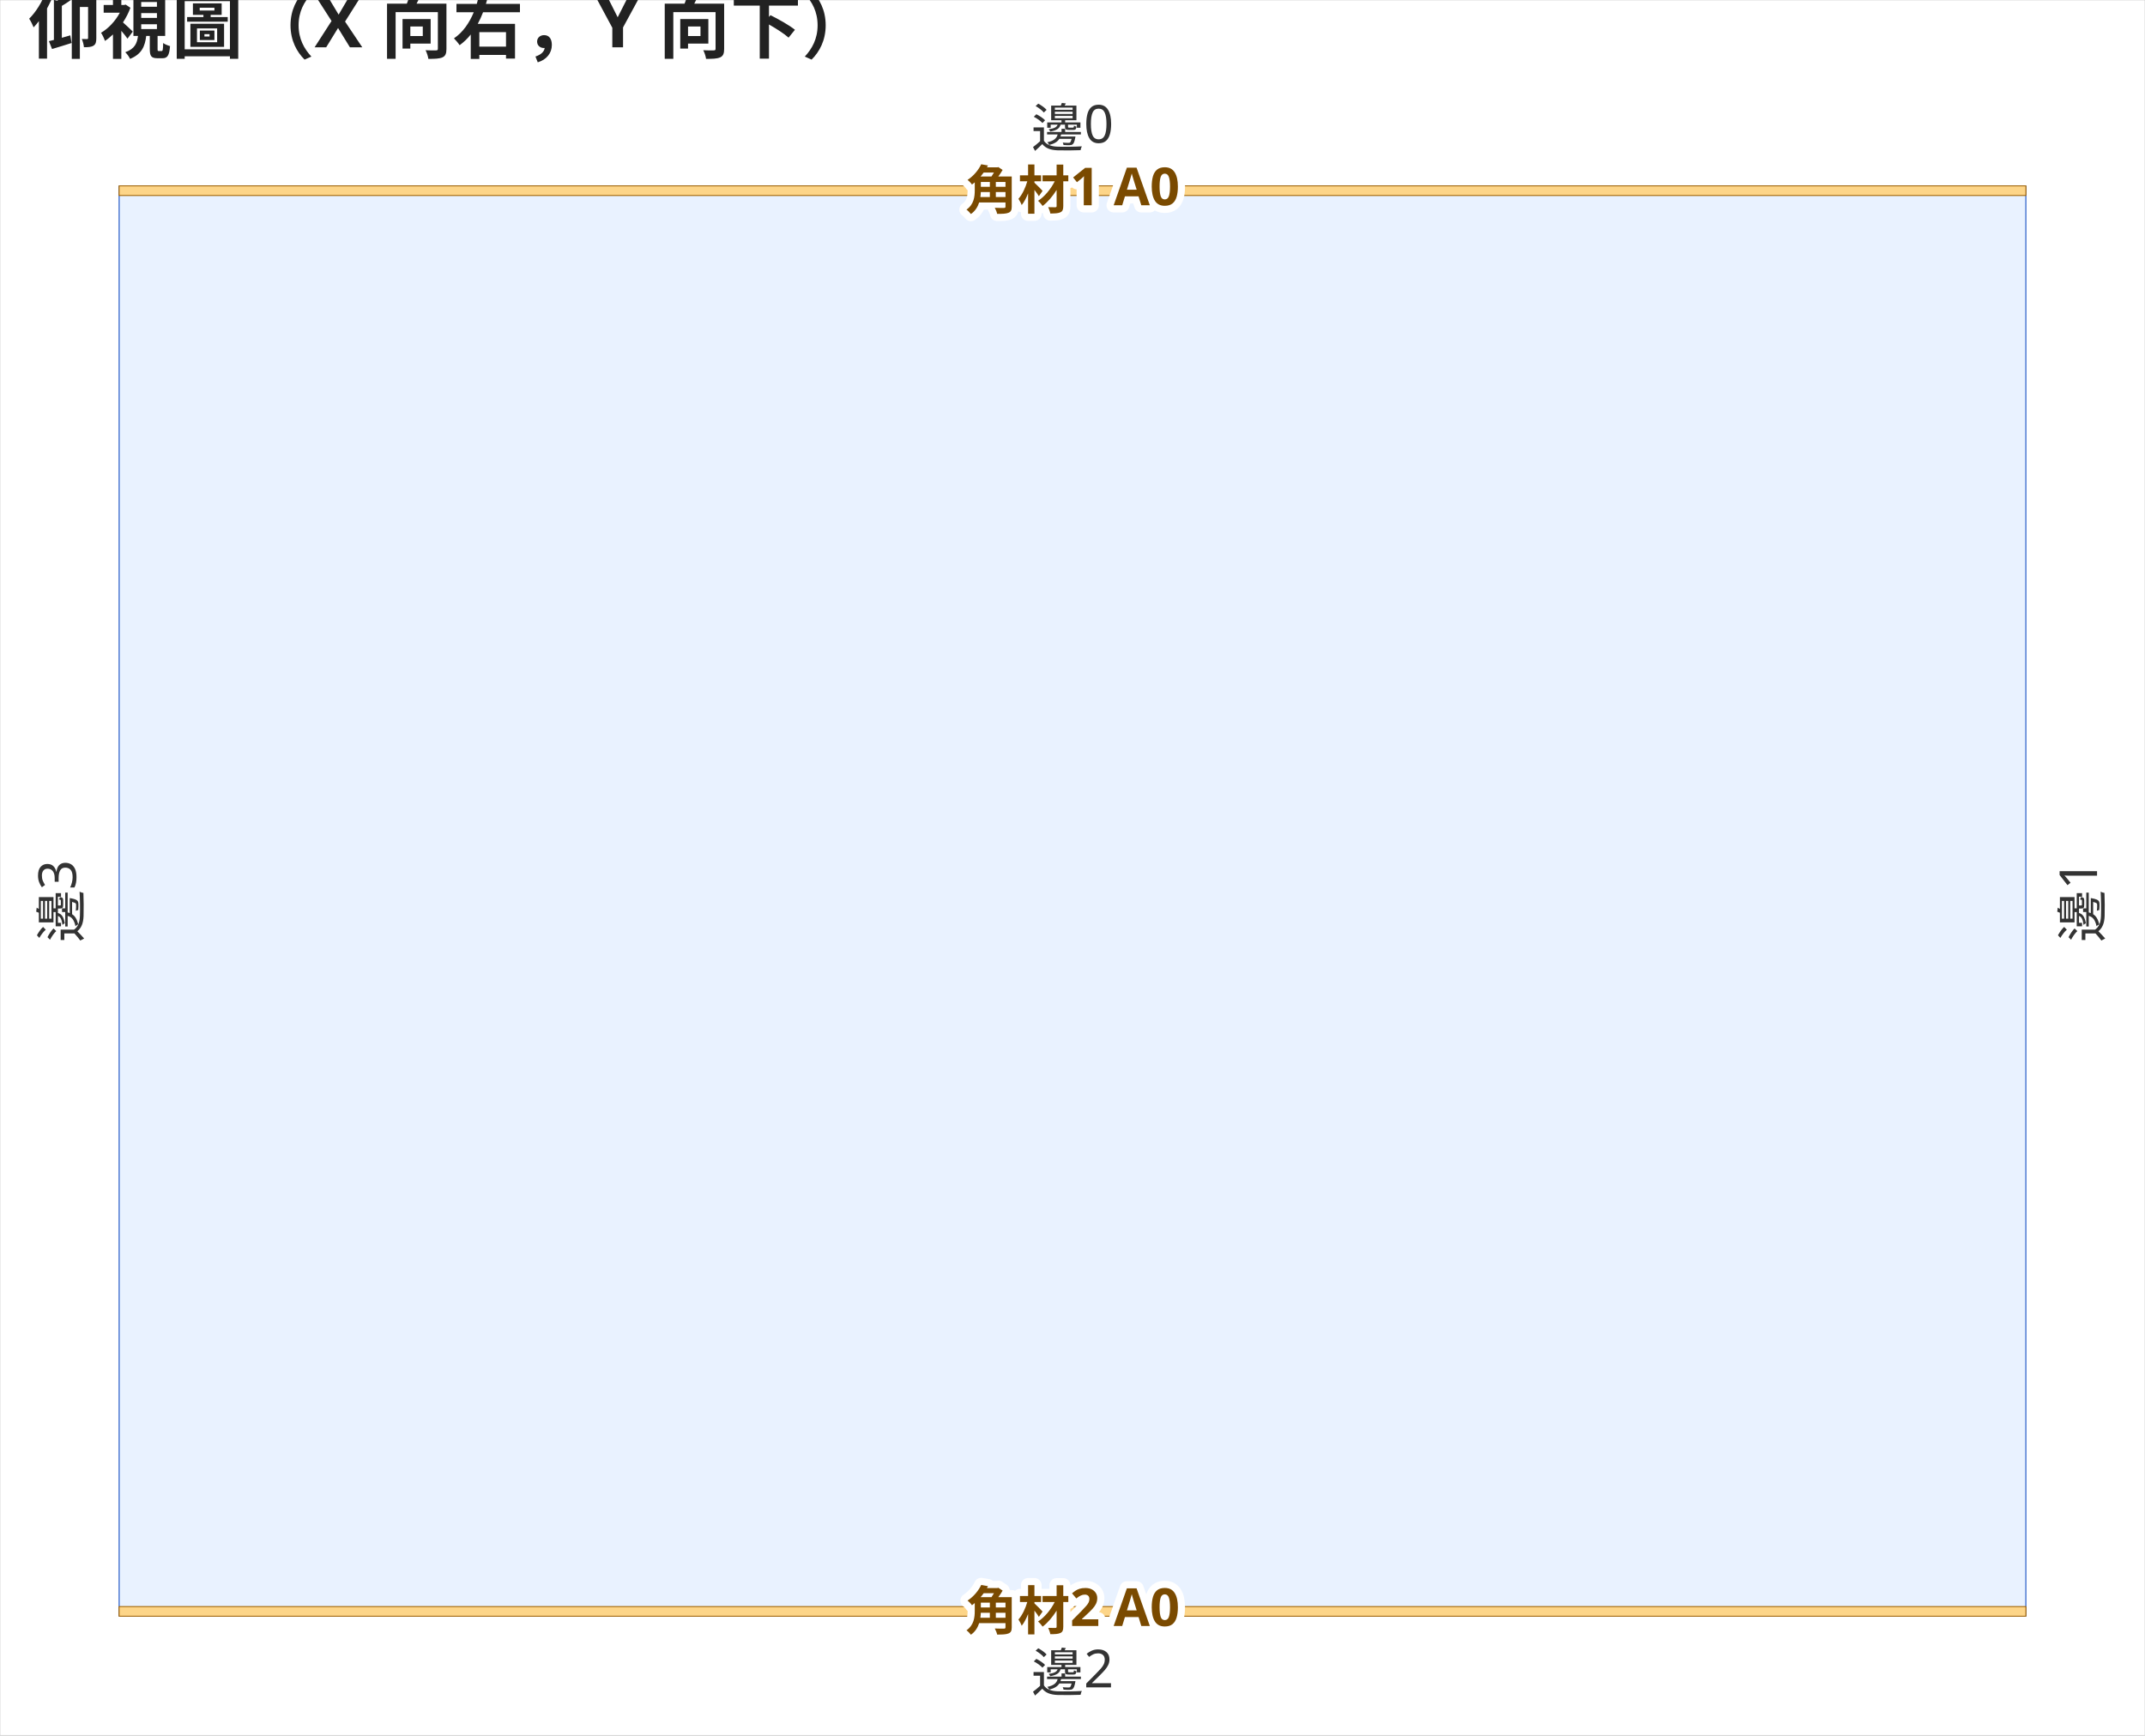
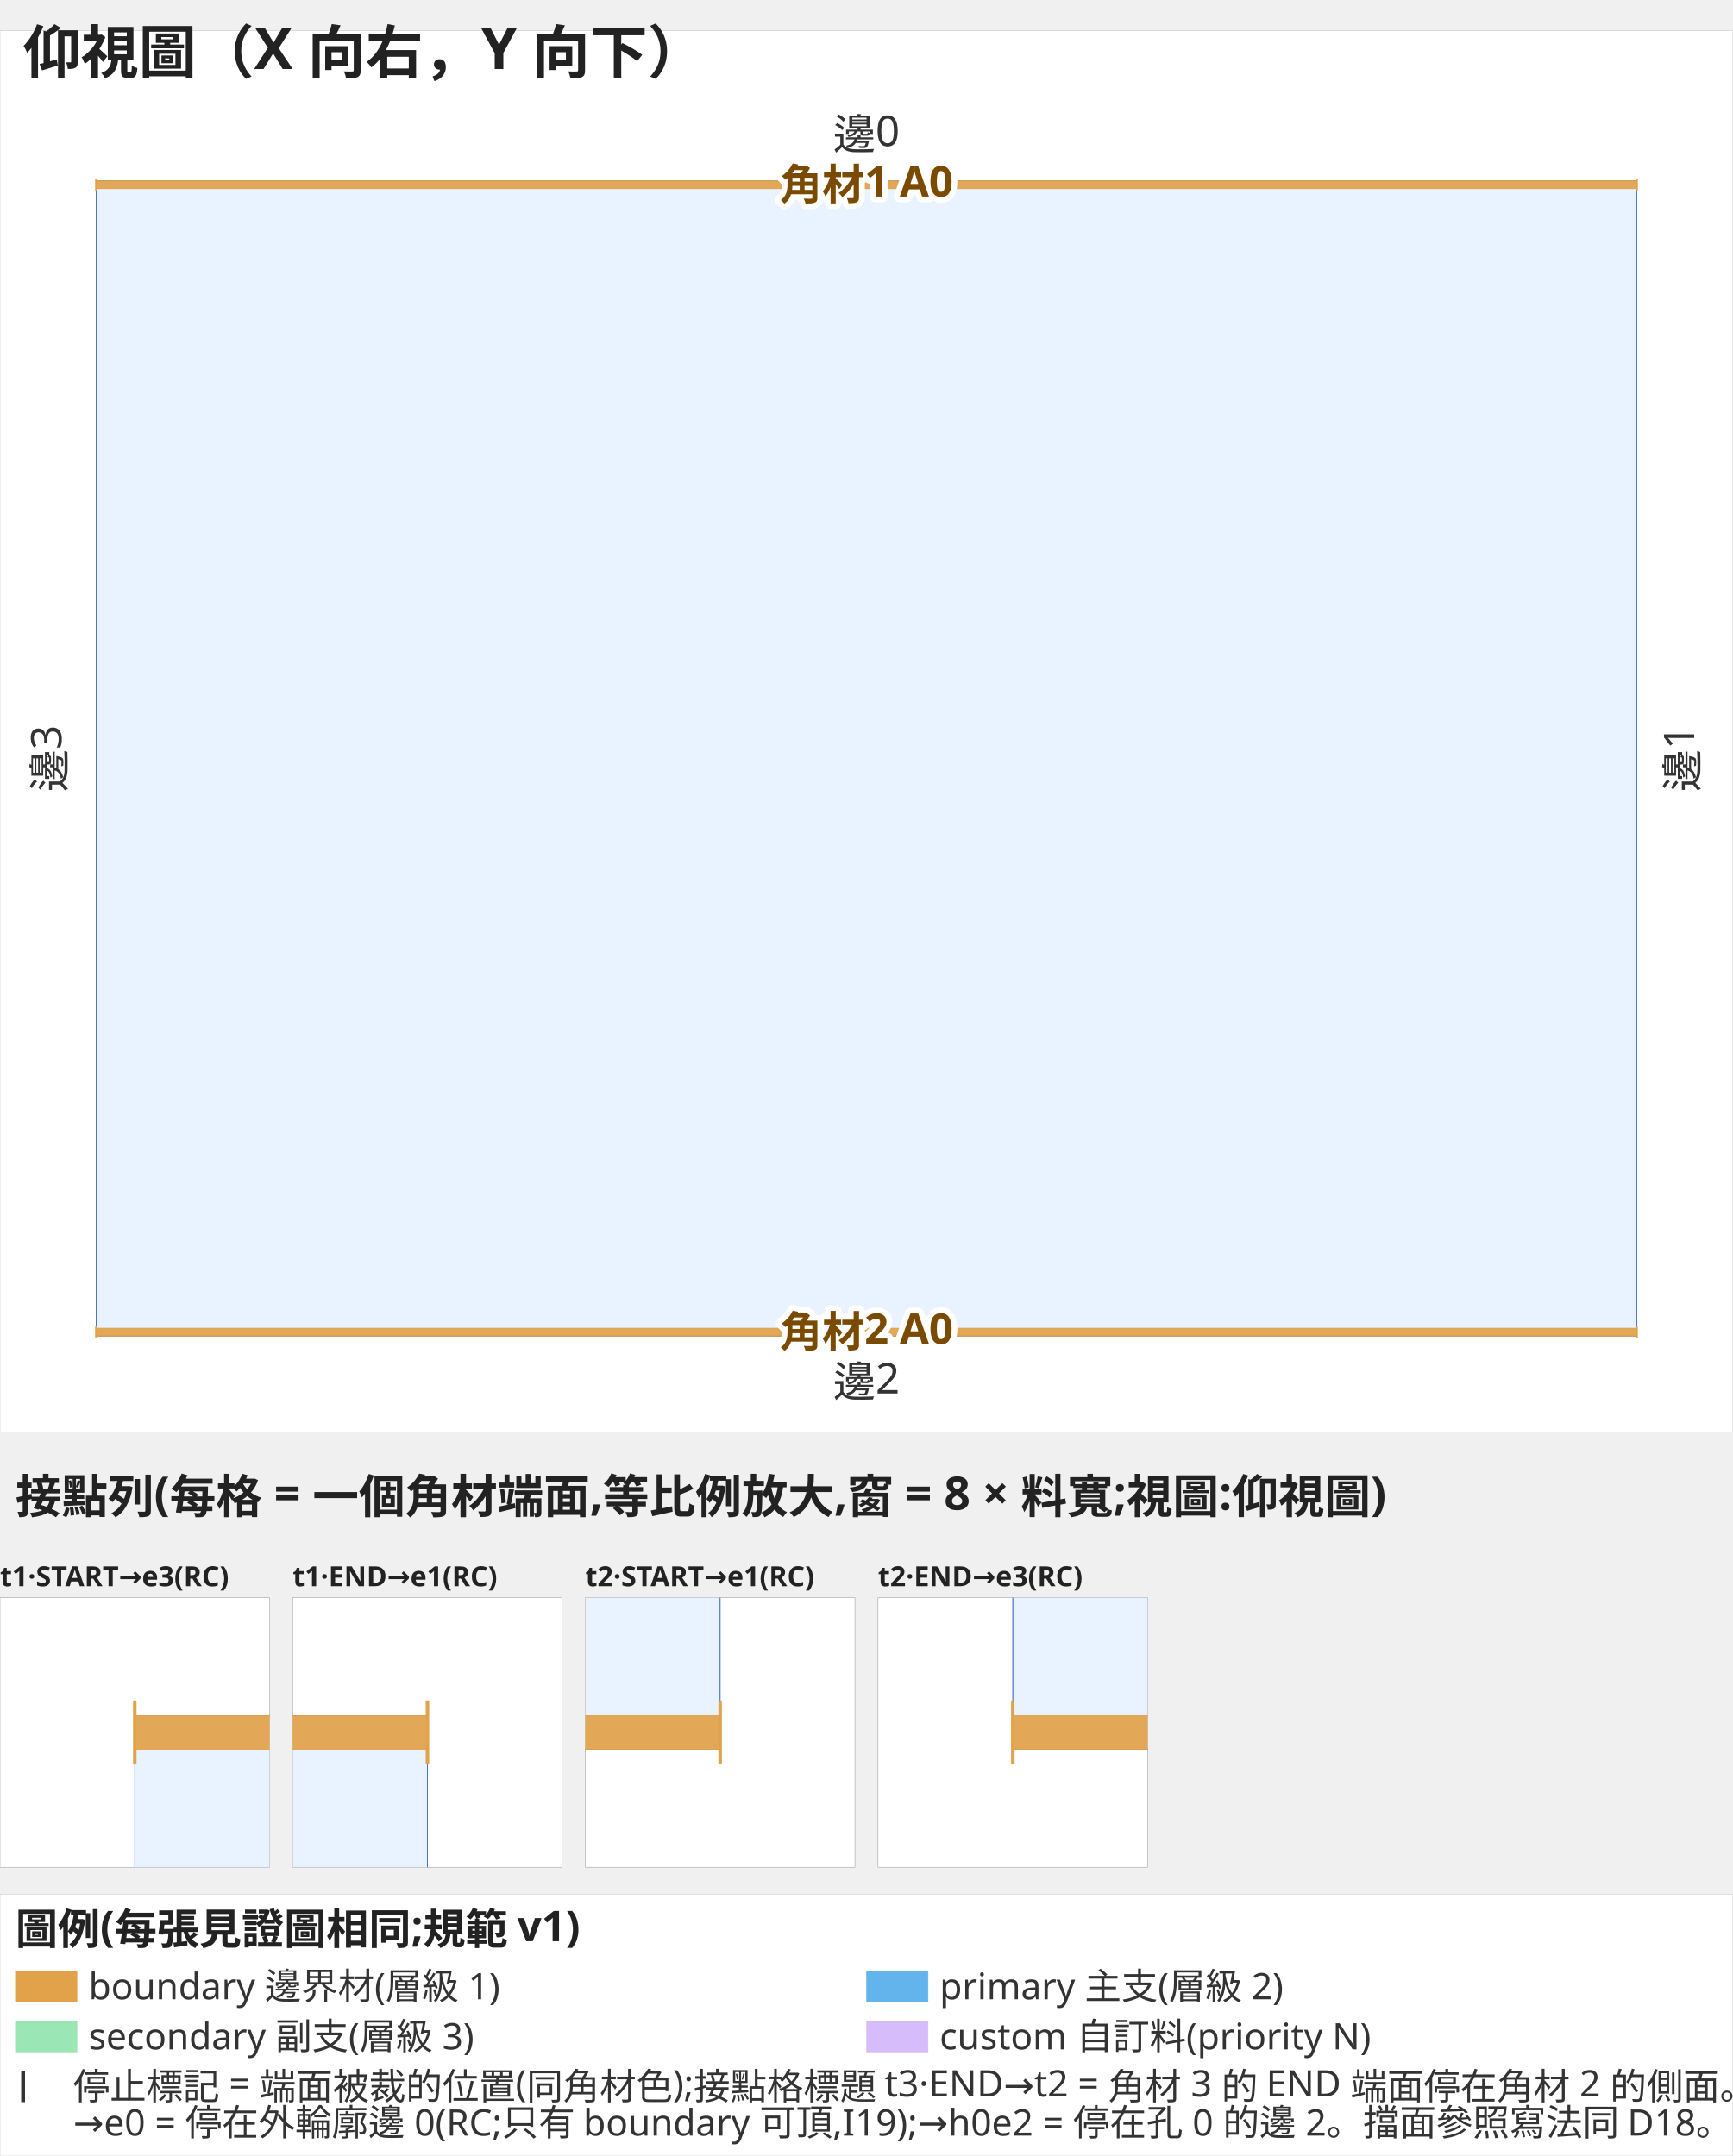
- <svg xmlns="http://www.w3.org/2000/svg" width="100%" viewBox="0 1540 4500 3640" data-full="0 0 8300 5180">
+ <svg xmlns="http://www.w3.org/2000/svg" width="100%" viewBox="0 1460 4500 5600" data-full="0 1460 4500 5600">
  <style>
  polygon, line, rect { vector-effect: non-scaling-stroke; }
  .frame { fill: #ffffff; stroke: #bbbbbb; stroke-width: 1px; }
  .title { font: bold 150px sans-serif; fill: #222222; }
  .label { font: 110px sans-serif; fill: #333333; text-anchor: middle; dominant-baseline: middle; }
  .guide-label { text-anchor: start; fill: #b03030; }
  .timber-label { fill: #7a4a00; font-weight: bold; }
  .guide-label, .timber-label { paint-order: stroke; stroke: #ffffff; stroke-width: 30px; stroke-linejoin: round; }
  .surface { fill: #dbe9ff; fill-opacity: 0.6; stroke: #3366cc; stroke-width: 1.5px; }
  .hole { fill: #ffffff; stroke: #3366cc; stroke-width: 1.5px; }
  .edge { stroke: #3366cc; stroke-width: 1.5px; }
  .edge-free { stroke: #e08020; stroke-width: 1.5px; stroke-dasharray: 30 15; }
  .guide { stroke: #cc3333; stroke-width: 1px; stroke-dasharray: 60 30; }
  .timber-face { fill: #ffd27f; fill-opacity: 0.5; stroke: #a06000; stroke-width: 1.5px; }
  .timber-face-near { fill-opacity: 0.85; }
</style>
-   <g transform="translate(250,3200)">
-     <rect class="frame" x="-250" y="-3200" width="4500" height="1240" />
-     <text x="-190" y="-3090" class="title">前視圖（X 向右，Z 向上）</text>
-     <polygon points="0,-2500 4000,-2500 4000,-2500 0,-2500" class="surface" />
-     <line x1="0" y1="-2500" x2="4000" y2="-2500" class="edge" />
-     <line x1="4000" y1="-2500" x2="4000" y2="-2500" class="edge" />
-     <line x1="4000" y1="-2500" x2="0" y2="-2500" class="edge" />
-     <line x1="0" y1="-2500" x2="0" y2="-2500" class="edge" />
-     <polygon points="0,-2500 0,-2520 4000,-2520 4000,-2500" class="timber-face" />
-     <polygon points="0,-2500 4000,-2500 4000,-2520 0,-2520" class="timber-face timber-face-near" />
-     <text x="2000" y="-2510" class="label timber-label">角材1 B0</text>
-     <polygon points="4000,-2500 0,-2500 0,-2520 4000,-2520" class="timber-face" />
-     <polygon points="4000,-2500 4000,-2520 0,-2520 0,-2500" class="timber-face timber-face-near" />
-     <text x="2000" y="-2510" class="label timber-label">角材2 B1</text>
-   </g>
-   <g transform="translate(5050,3200)">
-     <rect class="frame" x="-250" y="-3200" width="3500" height="1240" />
-     <text x="-190" y="-3090" class="title">側視圖（Y 向右，Z 向上）</text>
-     <polygon points="0,-2500 0,-2500 3000,-2500 3000,-2500" class="surface" />
-     <line x1="0" y1="-2500" x2="0" y2="-2500" class="edge" />
-     <line x1="0" y1="-2500" x2="3000" y2="-2500" class="edge" />
-     <line x1="3000" y1="-2500" x2="3000" y2="-2500" class="edge" />
-     <line x1="3000" y1="-2500" x2="0" y2="-2500" class="edge" />
-     <polygon points="0,-2500 0,-2520 20,-2520 20,-2500" class="timber-face" />
-     <polygon points="0,-2500 20,-2500 20,-2520 0,-2520" class="timber-face timber-face-near" />
-     <text x="10" y="-2510" class="label timber-label">角材1 END</text>
-     <polygon points="3000,-2500 2980,-2500 2980,-2520 3000,-2520" class="timber-face" />
-     <polygon points="3000,-2500 3000,-2520 2980,-2520 2980,-2500" class="timber-face timber-face-near" />
-     <text x="2990" y="-2510" class="label timber-label">角材2 START</text>
-   </g>
-   <g transform="translate(250,1930)">
+   <style id="witness">.role-boundary{fill:#e2a24a;stroke:#e2a24a}.role-primary{fill:#63b3ed;stroke:#63b3ed}.role-secondary{fill:#9ae6b4;stroke:#9ae6b4}.role-custom{fill:#d6bcfa;stroke:#d6bcfa}.stop{fill:none;stroke-linecap:butt}.stop-label{font:bold 110px sans-serif;dominant-baseline:middle;paint-order:stroke;stroke:#ffffff;stroke-width:30px;stroke-linejoin:round}.tile-frame{fill:#ffffff;stroke:#888888;stroke-width:1px}.tile-title{font:bold 72px sans-serif;fill:#222222}.tile .label{display:none}.legend-title{font:bold 110px sans-serif;fill:#222222}.legend-text{font:95px sans-serif;fill:#333333;dominant-baseline:middle}.legend-box{fill:#ffffff;stroke:#bbbbbb;stroke-width:1px}.section-title{font:bold 120px sans-serif;fill:#222222}</style>
+   <g transform="translate(250,1930)" data-view="bottom">
    <rect class="frame" x="-250" y="-390" width="4500" height="3640" />
    <text x="-190" y="-280" class="title">仰視圖（X 向右，Y 向下）</text>
    <polygon points="0,0 4000,0 4000,3000 0,3000" class="surface" />
    <line x1="0" y1="0" x2="4000" y2="0" class="edge" />
    <text x="2000" y="-120" class="label">邊0</text>
    <line x1="4000" y1="0" x2="4000" y2="3000" class="edge" />
    <text x="4120" y="1500" class="label" transform="rotate(-90 4120 1500)">邊1</text>
    <line x1="4000" y1="3000" x2="0" y2="3000" class="edge" />
    <text x="2000" y="3120" class="label">邊2</text>
    <line x1="0" y1="3000" x2="0" y2="0" class="edge" />
    <text x="-120" y="1500" class="label" transform="rotate(-90 -120 1500)">邊3</text>
-     <polygon points="0,0 4000,0 4000,20 0,20" class="timber-face" />
-     <polygon points="0,0 0,20 4000,20 4000,0" class="timber-face timber-face-near" />
+     <polygon points="0,0 4000,0 4000,20 0,20" class="timber-face role-boundary" data-t="1" />
+     <polygon points="0,0 0,20 4000,20 4000,0" class="timber-face timber-face-near role-boundary" data-t="1" />
    <text x="2000" y="10" class="label timber-label">角材1 A0</text>
-     <polygon points="4000,3000 0,3000 0,2980 4000,2980" class="timber-face" />
-     <polygon points="4000,3000 4000,2980 0,2980 0,3000" class="timber-face timber-face-near" />
+     <polygon points="4000,3000 0,3000 0,2980 4000,2980" class="timber-face role-boundary" data-t="2" />
+     <polygon points="4000,3000 4000,2980 0,2980 0,3000" class="timber-face timber-face-near role-boundary" data-t="2" />
    <text x="2000" y="2990" class="label timber-label">角材2 A0</text>
+     <line x1="0" y1="-6" x2="0" y2="26" class="stop" stroke="#e2a24a" stroke-width="6" data-joint="t1.START" />
+     <line x1="4000" y1="-6" x2="4000" y2="26" class="stop" stroke="#e2a24a" stroke-width="6" data-joint="t1.END" />
+     <line x1="4000" y1="2974" x2="4000" y2="3006" class="stop" stroke="#e2a24a" stroke-width="6" data-joint="t2.START" />
+     <line x1="0" y1="2974" x2="0" y2="3006" class="stop" stroke="#e2a24a" stroke-width="6" data-joint="t2.END" />
  </g>
+   <text x="40" y="5390" class="section-title">接點列(每格 = 一個角材端面,等比例放大,窗 = 8 × 料寬;視圖:仰視圖)</text>
+   <text x="0" y="5580" class="tile-title">t1·START→e3(RC)</text>
+   <rect x="0" y="5610" width="700" height="700" class="tile-frame" />
+   <svg x="0" y="5610" width="700" height="700" viewBox="-80 -70 160 160" preserveAspectRatio="xMidYMid meet" class="tile" data-joint="t1.START">
+     <polygon points="0,0 4000,0 4000,3000 0,3000" class="surface" />
+     <line x1="0" y1="0" x2="4000" y2="0" class="edge" />
+     <line x1="4000" y1="0" x2="4000" y2="3000" class="edge" />
+     <line x1="4000" y1="3000" x2="0" y2="3000" class="edge" />
+     <line x1="0" y1="3000" x2="0" y2="0" class="edge" />
+     <polygon points="0,0 4000,0 4000,20 0,20" class="timber-face role-boundary" data-t="1" />
+     <polygon points="0,0 0,20 4000,20 4000,0" class="timber-face timber-face-near role-boundary" data-t="1" />
+     <polygon points="4000,3000 0,3000 0,2980 4000,2980" class="timber-face role-boundary" data-t="2" />
+     <polygon points="4000,3000 4000,2980 0,2980 0,3000" class="timber-face timber-face-near role-boundary" data-t="2" />
+     <line x1="0" y1="-9" x2="0" y2="29" class="stop" stroke="#e2a24a" stroke-width="9" data-joint="t1.START" />
+   </svg>
+   <text x="760" y="5580" class="tile-title">t1·END→e1(RC)</text>
+   <rect x="760" y="5610" width="700" height="700" class="tile-frame" />
+   <svg x="760" y="5610" width="700" height="700" viewBox="3920 -70 160 160" preserveAspectRatio="xMidYMid meet" class="tile" data-joint="t1.END">
+     <polygon points="0,0 4000,0 4000,3000 0,3000" class="surface" />
+     <line x1="0" y1="0" x2="4000" y2="0" class="edge" />
+     <line x1="4000" y1="0" x2="4000" y2="3000" class="edge" />
+     <line x1="4000" y1="3000" x2="0" y2="3000" class="edge" />
+     <line x1="0" y1="3000" x2="0" y2="0" class="edge" />
+     <polygon points="0,0 4000,0 4000,20 0,20" class="timber-face role-boundary" data-t="1" />
+     <polygon points="0,0 0,20 4000,20 4000,0" class="timber-face timber-face-near role-boundary" data-t="1" />
+     <polygon points="4000,3000 0,3000 0,2980 4000,2980" class="timber-face role-boundary" data-t="2" />
+     <polygon points="4000,3000 4000,2980 0,2980 0,3000" class="timber-face timber-face-near role-boundary" data-t="2" />
+     <line x1="4000" y1="-9" x2="4000" y2="29" class="stop" stroke="#e2a24a" stroke-width="9" data-joint="t1.END" />
+   </svg>
+   <text x="1520" y="5580" class="tile-title">t2·START→e1(RC)</text>
+   <rect x="1520" y="5610" width="700" height="700" class="tile-frame" />
+   <svg x="1520" y="5610" width="700" height="700" viewBox="3920 2910 160 160" preserveAspectRatio="xMidYMid meet" class="tile" data-joint="t2.START">
+     <polygon points="0,0 4000,0 4000,3000 0,3000" class="surface" />
+     <line x1="0" y1="0" x2="4000" y2="0" class="edge" />
+     <line x1="4000" y1="0" x2="4000" y2="3000" class="edge" />
+     <line x1="4000" y1="3000" x2="0" y2="3000" class="edge" />
+     <line x1="0" y1="3000" x2="0" y2="0" class="edge" />
+     <polygon points="0,0 4000,0 4000,20 0,20" class="timber-face role-boundary" data-t="1" />
+     <polygon points="0,0 0,20 4000,20 4000,0" class="timber-face timber-face-near role-boundary" data-t="1" />
+     <polygon points="4000,3000 0,3000 0,2980 4000,2980" class="timber-face role-boundary" data-t="2" />
+     <polygon points="4000,3000 4000,2980 0,2980 0,3000" class="timber-face timber-face-near role-boundary" data-t="2" />
+     <line x1="4000" y1="2971" x2="4000" y2="3009" class="stop" stroke="#e2a24a" stroke-width="9" data-joint="t2.START" />
+   </svg>
+   <text x="2280" y="5580" class="tile-title">t2·END→e3(RC)</text>
+   <rect x="2280" y="5610" width="700" height="700" class="tile-frame" />
+   <svg x="2280" y="5610" width="700" height="700" viewBox="-80 2910 160 160" preserveAspectRatio="xMidYMid meet" class="tile" data-joint="t2.END">
+     <polygon points="0,0 4000,0 4000,3000 0,3000" class="surface" />
+     <line x1="0" y1="0" x2="4000" y2="0" class="edge" />
+     <line x1="4000" y1="0" x2="4000" y2="3000" class="edge" />
+     <line x1="4000" y1="3000" x2="0" y2="3000" class="edge" />
+     <line x1="0" y1="3000" x2="0" y2="0" class="edge" />
+     <polygon points="0,0 4000,0 4000,20 0,20" class="timber-face role-boundary" data-t="1" />
+     <polygon points="0,0 0,20 4000,20 4000,0" class="timber-face timber-face-near role-boundary" data-t="1" />
+     <polygon points="4000,3000 0,3000 0,2980 4000,2980" class="timber-face role-boundary" data-t="2" />
+     <polygon points="4000,3000 4000,2980 0,2980 0,3000" class="timber-face timber-face-near role-boundary" data-t="2" />
+     <line x1="0" y1="2971" x2="0" y2="3009" class="stop" stroke="#e2a24a" stroke-width="9" data-joint="t2.END" />
+   </svg>
+   <rect x="0" y="6380" width="4500" height="680" class="legend-box" />
+   <text x="40" y="6510" class="legend-title">圖例(每張見證圖相同;規範 v1)</text>
+   <rect x="40" y="6580" width="160" height="80" class="role-boundary" />
+   <text x="230" y="6620" class="legend-text">boundary 邊界材(層級 1)</text>
+   <rect x="2250" y="6580" width="160" height="80" class="role-primary" />
+   <text x="2440" y="6620" class="legend-text">primary 主支(層級 2)</text>
+   <rect x="40" y="6710" width="160" height="80" class="role-secondary" />
+   <text x="230" y="6750" class="legend-text">secondary 副支(層級 3)</text>
+   <rect x="2250" y="6710" width="160" height="80" class="role-custom" />
+   <text x="2440" y="6750" class="legend-text">custom 自訂料(priority N)</text>
+   <line x1="60" y1="6840" x2="60" y2="6920" class="stop" stroke="#333333" stroke-width="10" />
+   <text x="190" y="6880" class="legend-text">停止標記 = 端面被裁的位置(同角材色);接點格標題 t3·END→t2 = 角材 3 的 END 端面停在角材 2 的側面。</text>
+   <text x="190" y="6980" class="legend-text">→e0 = 停在外輪廓邊 0(RC;只有 boundary 可頂,I19);→h0e2 = 停在孔 0 的邊 2。擋面參照寫法同 D18。</text>
</svg>
